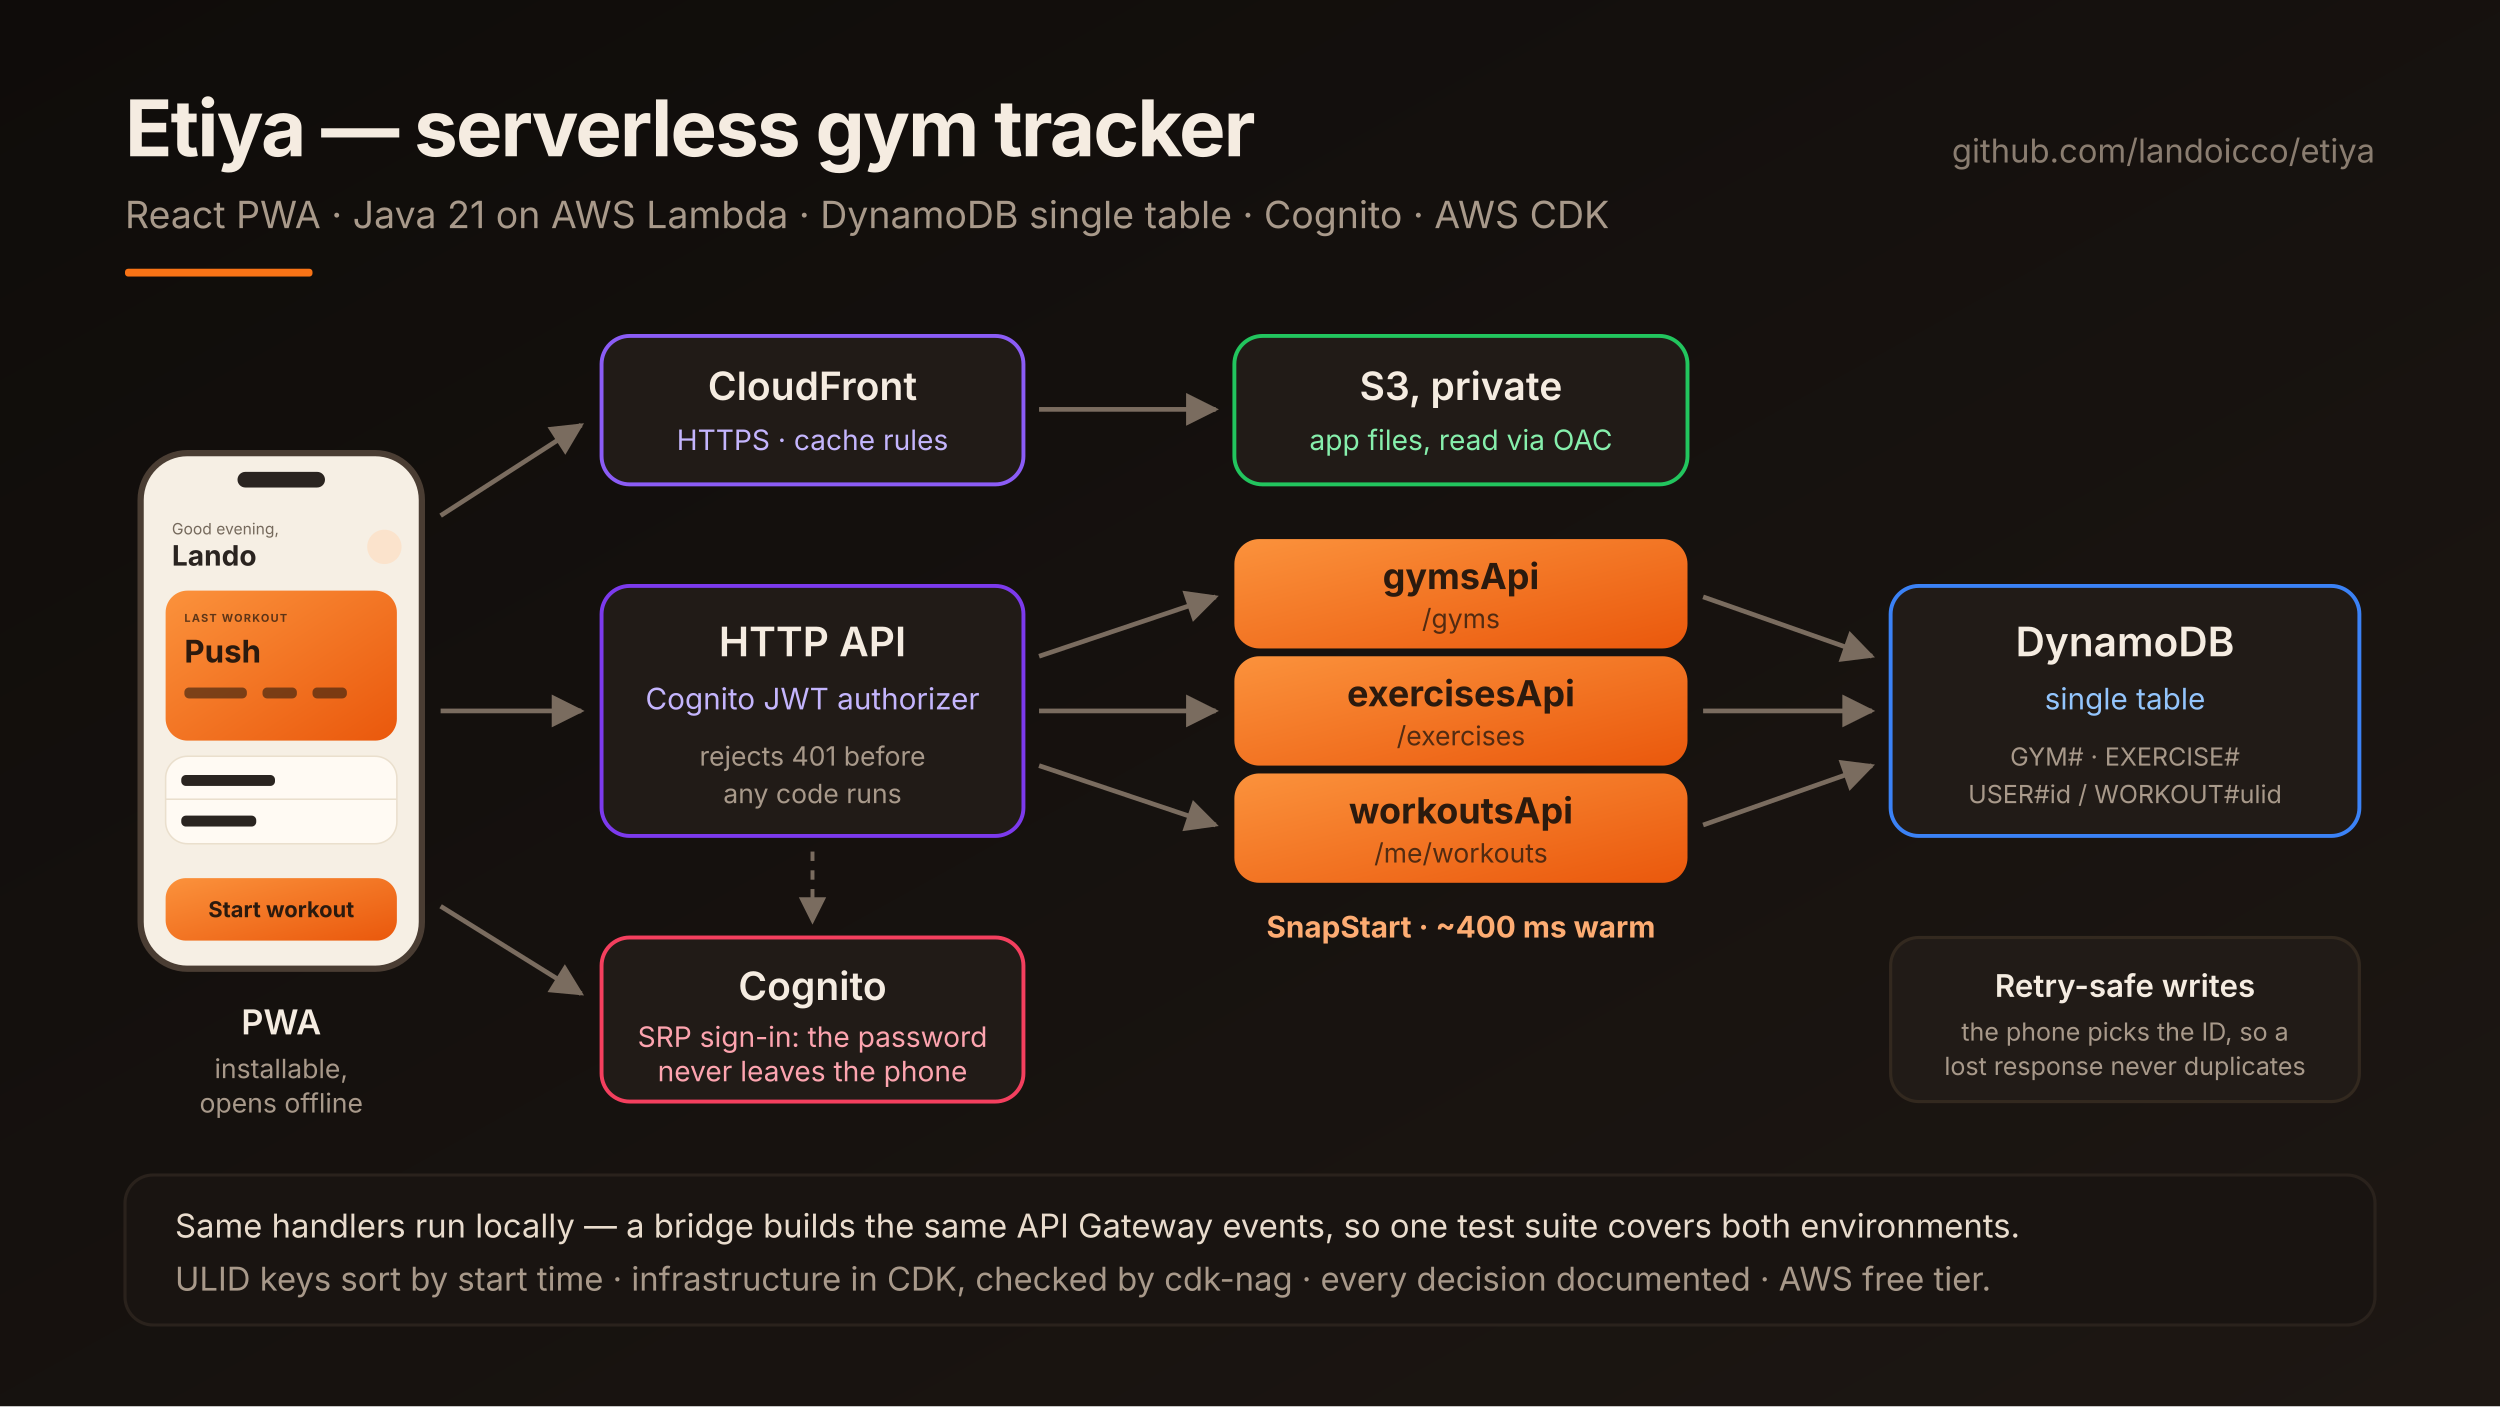
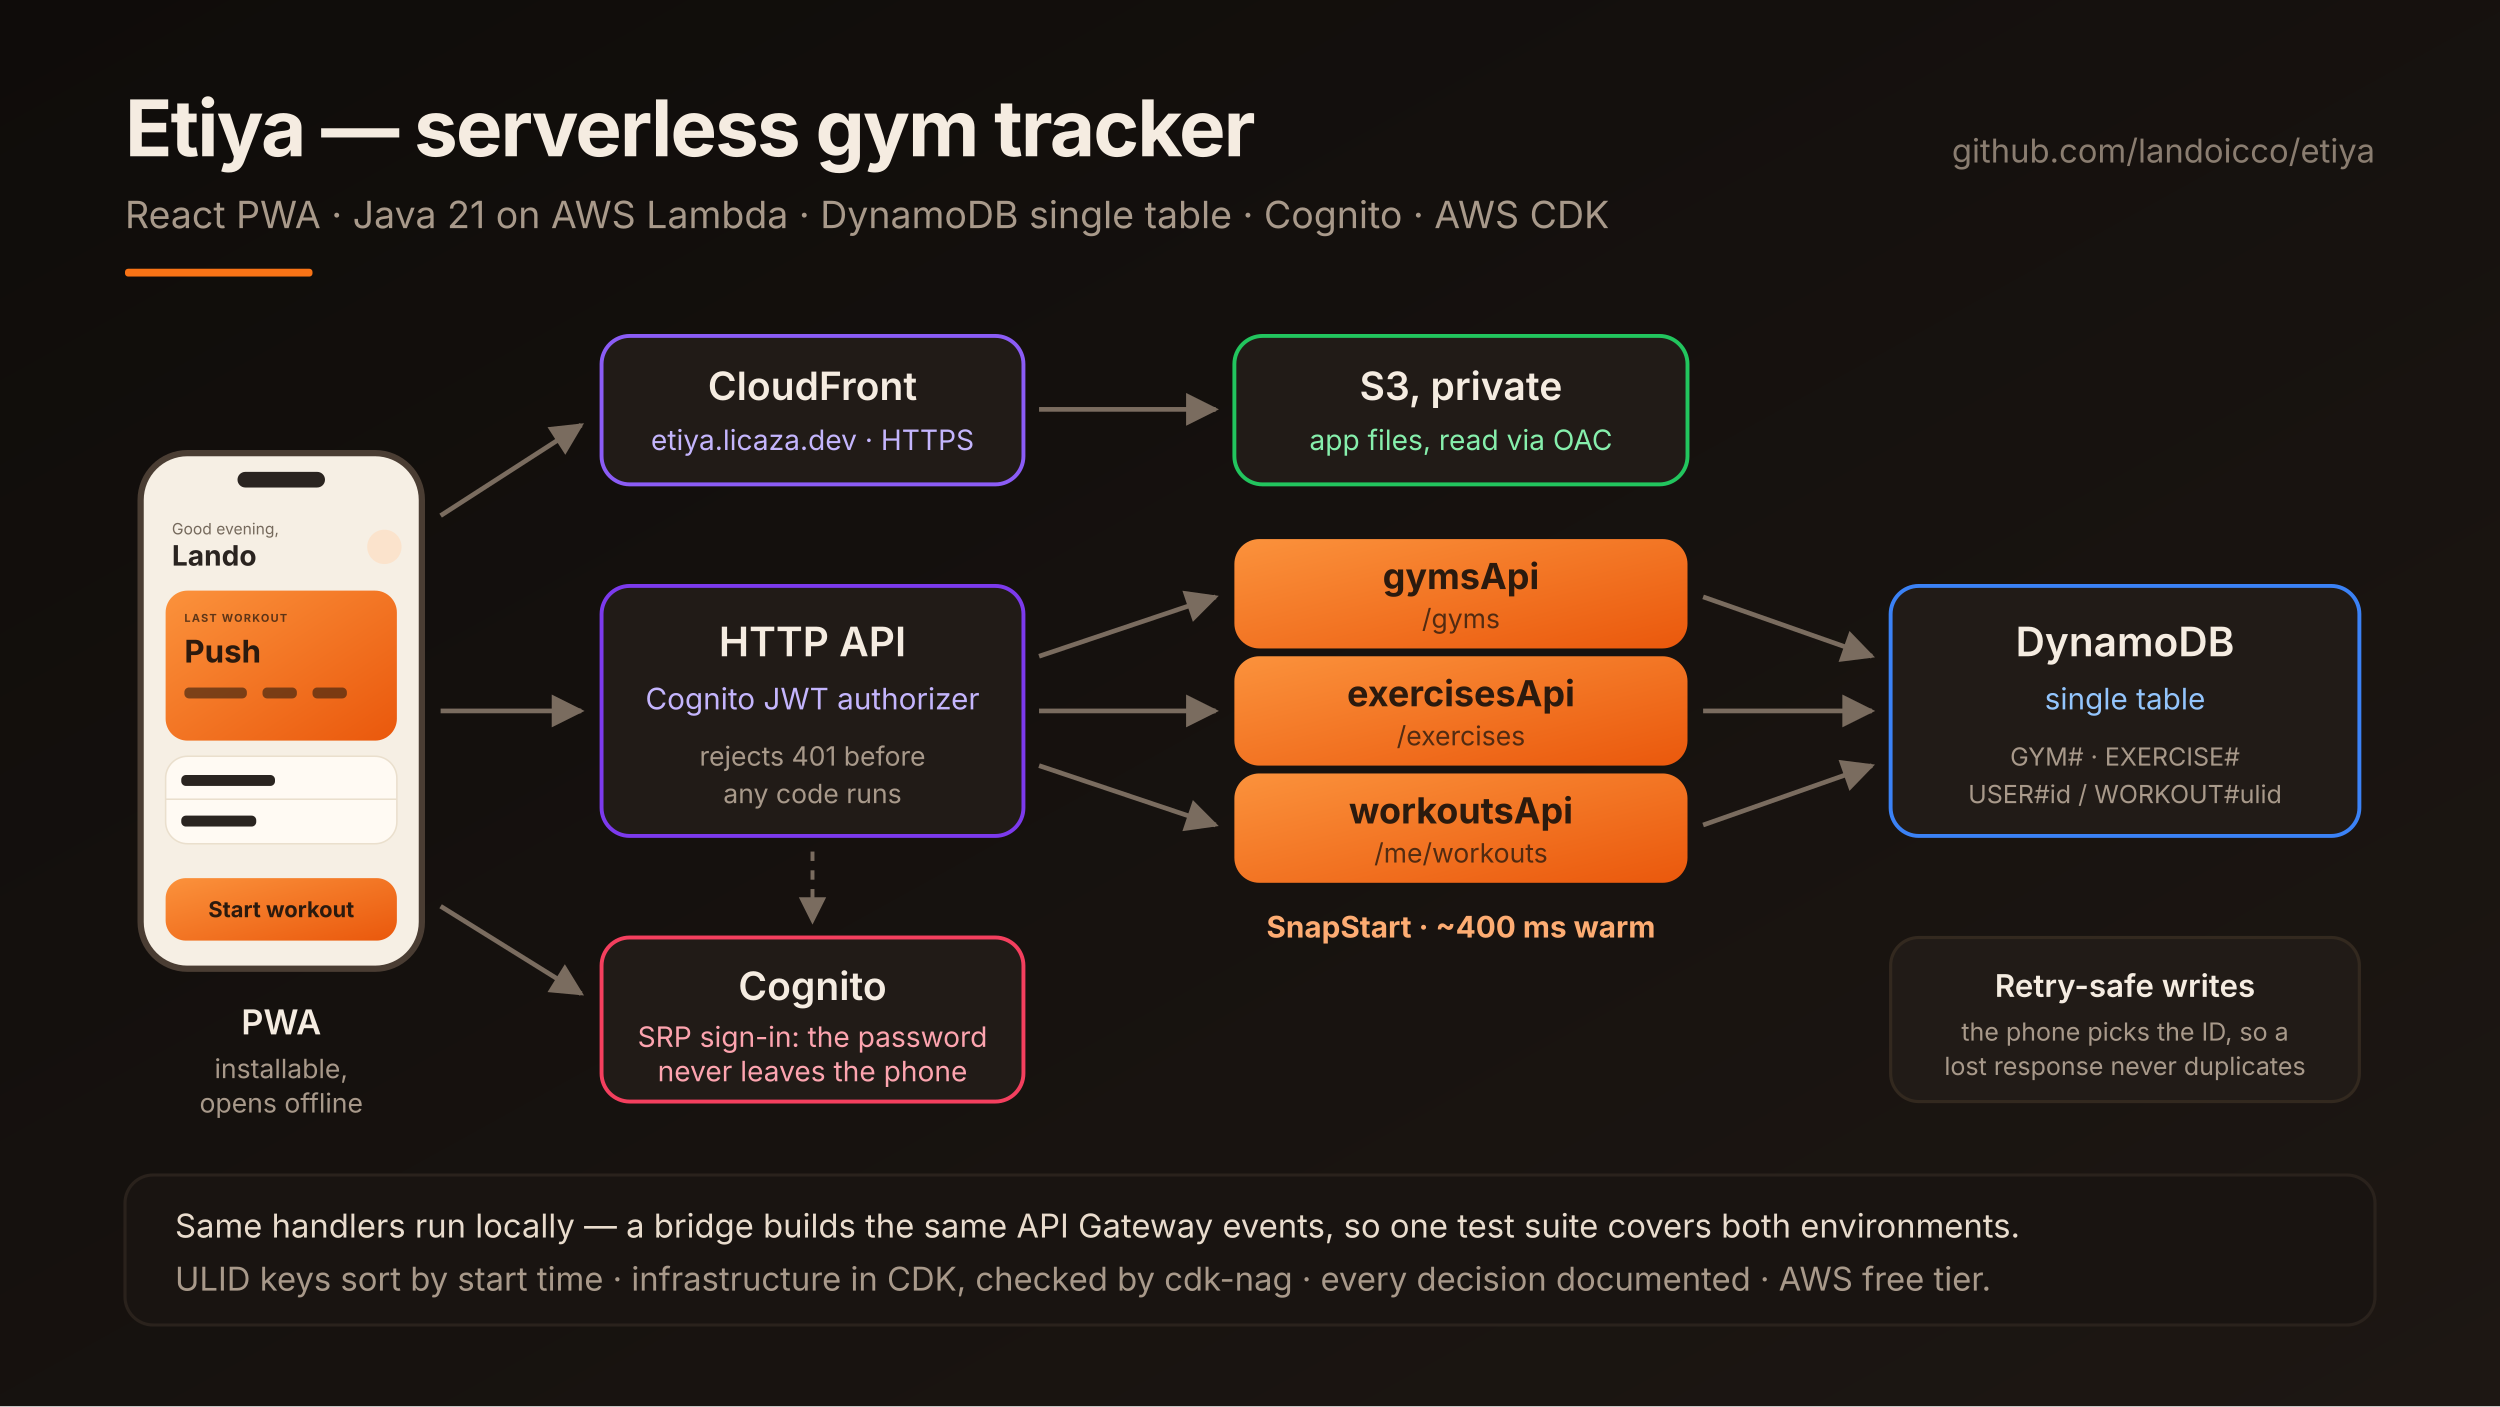
<svg xmlns="http://www.w3.org/2000/svg" viewBox="0 0 1600 900" width="1600" height="900" font-family="Inter, DejaVu Sans, sans-serif">
  <defs>
    <linearGradient id="bg" x1="0" y1="0" x2="1" y2="1">
      <stop offset="0%" stop-color="#0f0c0a" />
      <stop offset="100%" stop-color="#1d1713" />
    </linearGradient>
    <linearGradient id="brasa" x1="0" y1="0" x2="1" y2="1">
      <stop offset="0%" stop-color="#fb923c" />
      <stop offset="100%" stop-color="#ea580c" />
    </linearGradient>
    <marker id="arrow" viewBox="0 0 10 10" refX="9" refY="5" markerWidth="7" markerHeight="7" orient="auto-start-reverse">
      <path d="M 0 0 L 10 5 L 0 10 z" fill="#7a6c5f" />
    </marker>
  </defs>
  <rect width="1600" height="900" fill="url(#bg)" />
  <text x="80" y="100" fill="#f5ece1" font-size="50" font-weight="700" letter-spacing="-1.2">Etiya — serverless gym tracker</text>
  <text x="80" y="146" fill="#a8998a" font-size="24">React PWA · Java 21 on AWS Lambda · DynamoDB single table · Cognito · AWS CDK</text>
  <text x="1520" y="104" fill="#8a7d70" font-size="21" text-anchor="end">github.com/landoicco/etiya</text>
  <rect x="80" y="172" width="120" height="5" rx="2" fill="#f97316" />
  <rect x="90" y="290" width="180" height="330" rx="30" fill="#f6efe4" stroke="#4a3d33" stroke-width="4" />
  <rect x="152" y="302" width="56" height="10" rx="5" fill="#2a2420" />
  <text x="110" y="342" fill="#75695c" font-size="10">Good evening,</text>
  <text x="110" y="362" fill="#2a2420" font-size="18" font-weight="700">Lando</text>
  <circle cx="246" cy="350" r="11" fill="#fbe3cc" />
  <rect x="106" y="378" width="148" height="96" rx="14" fill="url(#brasa)" />
  <text x="118" y="398" fill="#2b1a0e" opacity="0.75" font-size="7" font-weight="700" letter-spacing="0.8">LAST WORKOUT</text>
  <text x="118" y="424" fill="#2b1a0e" font-size="20" font-weight="700">Push</text>
  <rect x="118" y="440" width="40" height="7" rx="3" fill="#2b1a0e" opacity="0.6" />
  <rect x="168" y="440" width="22" height="7" rx="3" fill="#2b1a0e" opacity="0.6" />
  <rect x="200" y="440" width="22" height="7" rx="3" fill="#2b1a0e" opacity="0.6" />
  <rect x="106" y="484" width="148" height="56" rx="14" fill="#fffaf3" stroke="#eadfcd" />
  <rect x="116" y="496" width="60" height="7" rx="3" fill="#2a2420" />
  <rect x="106" y="511" width="148" height="1" fill="#eadfcd" />
  <rect x="116" y="522" width="48" height="7" rx="3" fill="#2a2420" />
  <rect x="106" y="562" width="148" height="40" rx="13" fill="url(#brasa)" />
  <text x="180" y="587" fill="#2b1a0e" font-size="14" font-weight="700" text-anchor="middle">Start workout</text>
  <text x="180" y="662" fill="#f5ece1" font-size="22" font-weight="600" text-anchor="middle">PWA</text>
  <text x="180" y="690" fill="#a8998a" font-size="17" text-anchor="middle">installable,</text>
  <text x="180" y="712" fill="#a8998a" font-size="17" text-anchor="middle">opens offline</text>
  <line x1="282" y1="330" x2="372" y2="272" stroke="#7a6c5f" stroke-width="3" marker-end="url(#arrow)" />
  <line x1="282" y1="455" x2="372" y2="455" stroke="#7a6c5f" stroke-width="3" marker-end="url(#arrow)" />
  <line x1="282" y1="580" x2="372" y2="636" stroke="#7a6c5f" stroke-width="3" marker-end="url(#arrow)" />
  <rect x="385" y="215" width="270" height="95" rx="18" fill="#211b17" stroke="#8B5CF6" stroke-width="2.5" />
  <text x="520" y="256" fill="#f5ece1" font-size="25" font-weight="600" text-anchor="middle">CloudFront</text>
-   <text x="520" y="288" fill="#C4B5FD" font-size="18" text-anchor="middle">HTTPS · cache rules</text>
+   <text x="520" y="288" fill="#C4B5FD" font-size="18" text-anchor="middle">etiya.licaza.dev · HTTPS</text>
  <line x1="665" y1="262" x2="778" y2="262" stroke="#7a6c5f" stroke-width="3" marker-end="url(#arrow)" />
  <rect x="790" y="215" width="290" height="95" rx="18" fill="#211b17" stroke="#22C55E" stroke-width="2.5" />
  <text x="935" y="256" fill="#f5ece1" font-size="25" font-weight="600" text-anchor="middle">S3, private</text>
  <text x="935" y="288" fill="#86EFAC" font-size="18" text-anchor="middle">app files, read via OAC</text>
  <rect x="385" y="375" width="270" height="160" rx="18" fill="#211b17" stroke="#7C3AED" stroke-width="2.5" />
  <text x="520" y="420" fill="#f5ece1" font-size="26" font-weight="600" text-anchor="middle">HTTP API</text>
  <text x="520" y="454" fill="#C4B5FD" font-size="19" text-anchor="middle">Cognito JWT authorizer</text>
  <text x="520" y="490" fill="#a8998a" font-size="17" text-anchor="middle">rejects 401 before</text>
  <text x="520" y="514" fill="#a8998a" font-size="17" text-anchor="middle">any code runs</text>
  <rect x="385" y="600" width="270" height="105" rx="18" fill="#211b17" stroke="#F43F5E" stroke-width="2.5" />
  <text x="520" y="640" fill="#f5ece1" font-size="25" font-weight="600" text-anchor="middle">Cognito</text>
  <text x="520" y="670" fill="#FDA4AF" font-size="18" text-anchor="middle">SRP sign-in: the password</text>
  <text x="520" y="692" fill="#FDA4AF" font-size="18" text-anchor="middle">never leaves the phone</text>
  <line x1="520" y1="545" x2="520" y2="590" stroke="#7a6c5f" stroke-width="2.5" stroke-dasharray="6 6" marker-end="url(#arrow)" />
  <line x1="665" y1="420" x2="778" y2="382" stroke="#7a6c5f" stroke-width="3" marker-end="url(#arrow)" />
  <line x1="665" y1="455" x2="778" y2="455" stroke="#7a6c5f" stroke-width="3" marker-end="url(#arrow)" />
  <line x1="665" y1="490" x2="778" y2="528" stroke="#7a6c5f" stroke-width="3" marker-end="url(#arrow)" />
  <rect x="790" y="345" width="290" height="70" rx="16" fill="url(#brasa)" />
  <text x="935" y="377" fill="#2b1a0e" font-size="23" font-weight="700" text-anchor="middle">gymsApi</text>
  <text x="935" y="402" fill="#2b1a0e" opacity="0.8" font-size="17" text-anchor="middle">/gyms</text>
  <rect x="790" y="420" width="290" height="70" rx="16" fill="url(#brasa)" />
  <text x="935" y="452" fill="#2b1a0e" font-size="23" font-weight="700" text-anchor="middle">exercisesApi</text>
  <text x="935" y="477" fill="#2b1a0e" opacity="0.8" font-size="17" text-anchor="middle">/exercises</text>
  <rect x="790" y="495" width="290" height="70" rx="16" fill="url(#brasa)" />
  <text x="935" y="527" fill="#2b1a0e" font-size="23" font-weight="700" text-anchor="middle">workoutsApi</text>
  <text x="935" y="552" fill="#2b1a0e" opacity="0.8" font-size="17" text-anchor="middle">/me/workouts</text>
  <text x="935" y="600" fill="#fdac72" font-size="19" font-weight="700" text-anchor="middle">SnapStart · ~400 ms warm</text>
  <line x1="1090" y1="382" x2="1198" y2="420" stroke="#7a6c5f" stroke-width="3" marker-end="url(#arrow)" />
  <line x1="1090" y1="455" x2="1198" y2="455" stroke="#7a6c5f" stroke-width="3" marker-end="url(#arrow)" />
  <line x1="1090" y1="528" x2="1198" y2="490" stroke="#7a6c5f" stroke-width="3" marker-end="url(#arrow)" />
  <rect x="1210" y="375" width="300" height="160" rx="18" fill="#211b17" stroke="#3B82F6" stroke-width="2.5" />
  <text x="1360" y="420" fill="#f5ece1" font-size="26" font-weight="600" text-anchor="middle">DynamoDB</text>
  <text x="1360" y="454" fill="#93C5FD" font-size="19" text-anchor="middle">single table</text>
  <text x="1360" y="490" fill="#a8998a" font-size="16" text-anchor="middle">GYM# · EXERCISE#</text>
  <text x="1360" y="514" fill="#a8998a" font-size="16" text-anchor="middle">USER#id / WORKOUT#ulid</text>
  <rect x="1210" y="600" width="300" height="105" rx="18" fill="#211b17" stroke="#33291f" stroke-width="2" />
  <text x="1360" y="638" fill="#f5ece1" font-size="20" font-weight="600" text-anchor="middle">Retry-safe writes</text>
  <text x="1360" y="666" fill="#a8998a" font-size="16" text-anchor="middle">the phone picks the ID, so a</text>
  <text x="1360" y="688" fill="#a8998a" font-size="16" text-anchor="middle">lost response never duplicates</text>
  <rect x="80" y="752" width="1440" height="96" rx="18" fill="#191411" stroke="#2a221c" stroke-width="2" />
  <text x="112" y="792" fill="#e9dccd" font-size="21">Same handlers run locally — a bridge builds the same API Gateway events, so one test suite covers both environments.</text>
  <text x="112" y="826" fill="#a8998a" font-size="21">ULID keys sort by start time · infrastructure in CDK, checked by cdk-nag · every decision documented · AWS free tier.</text>
</svg>
